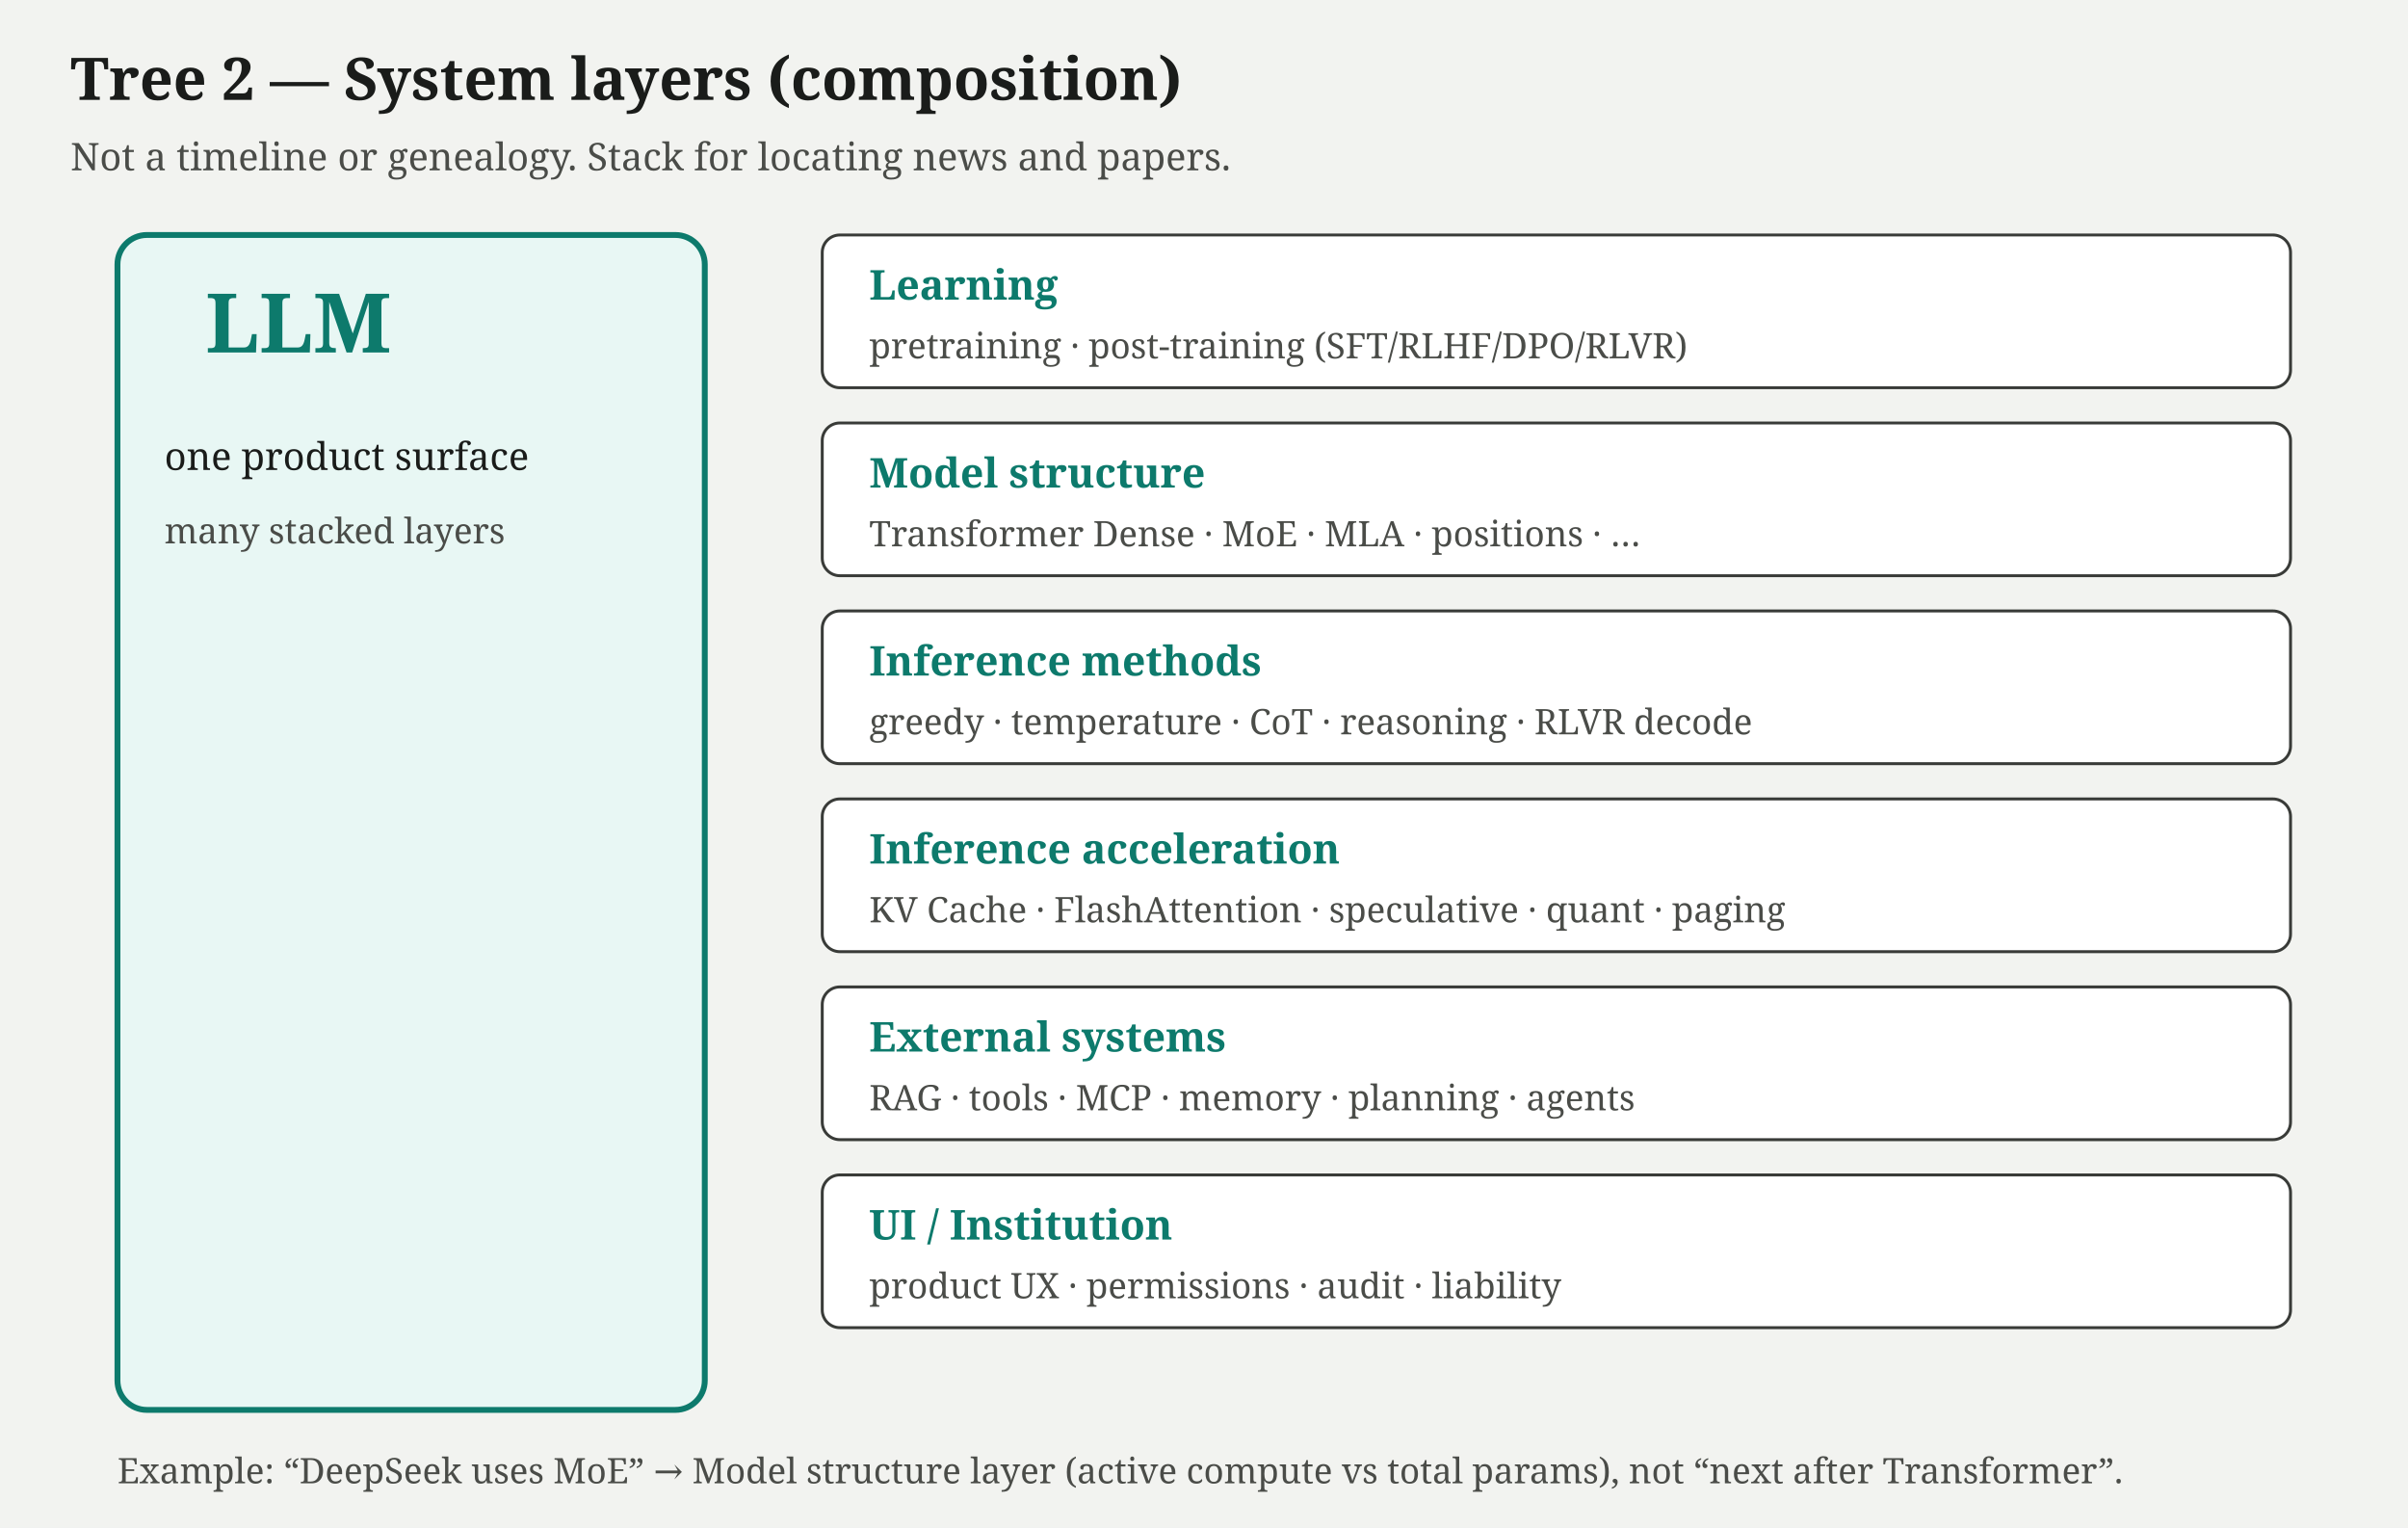
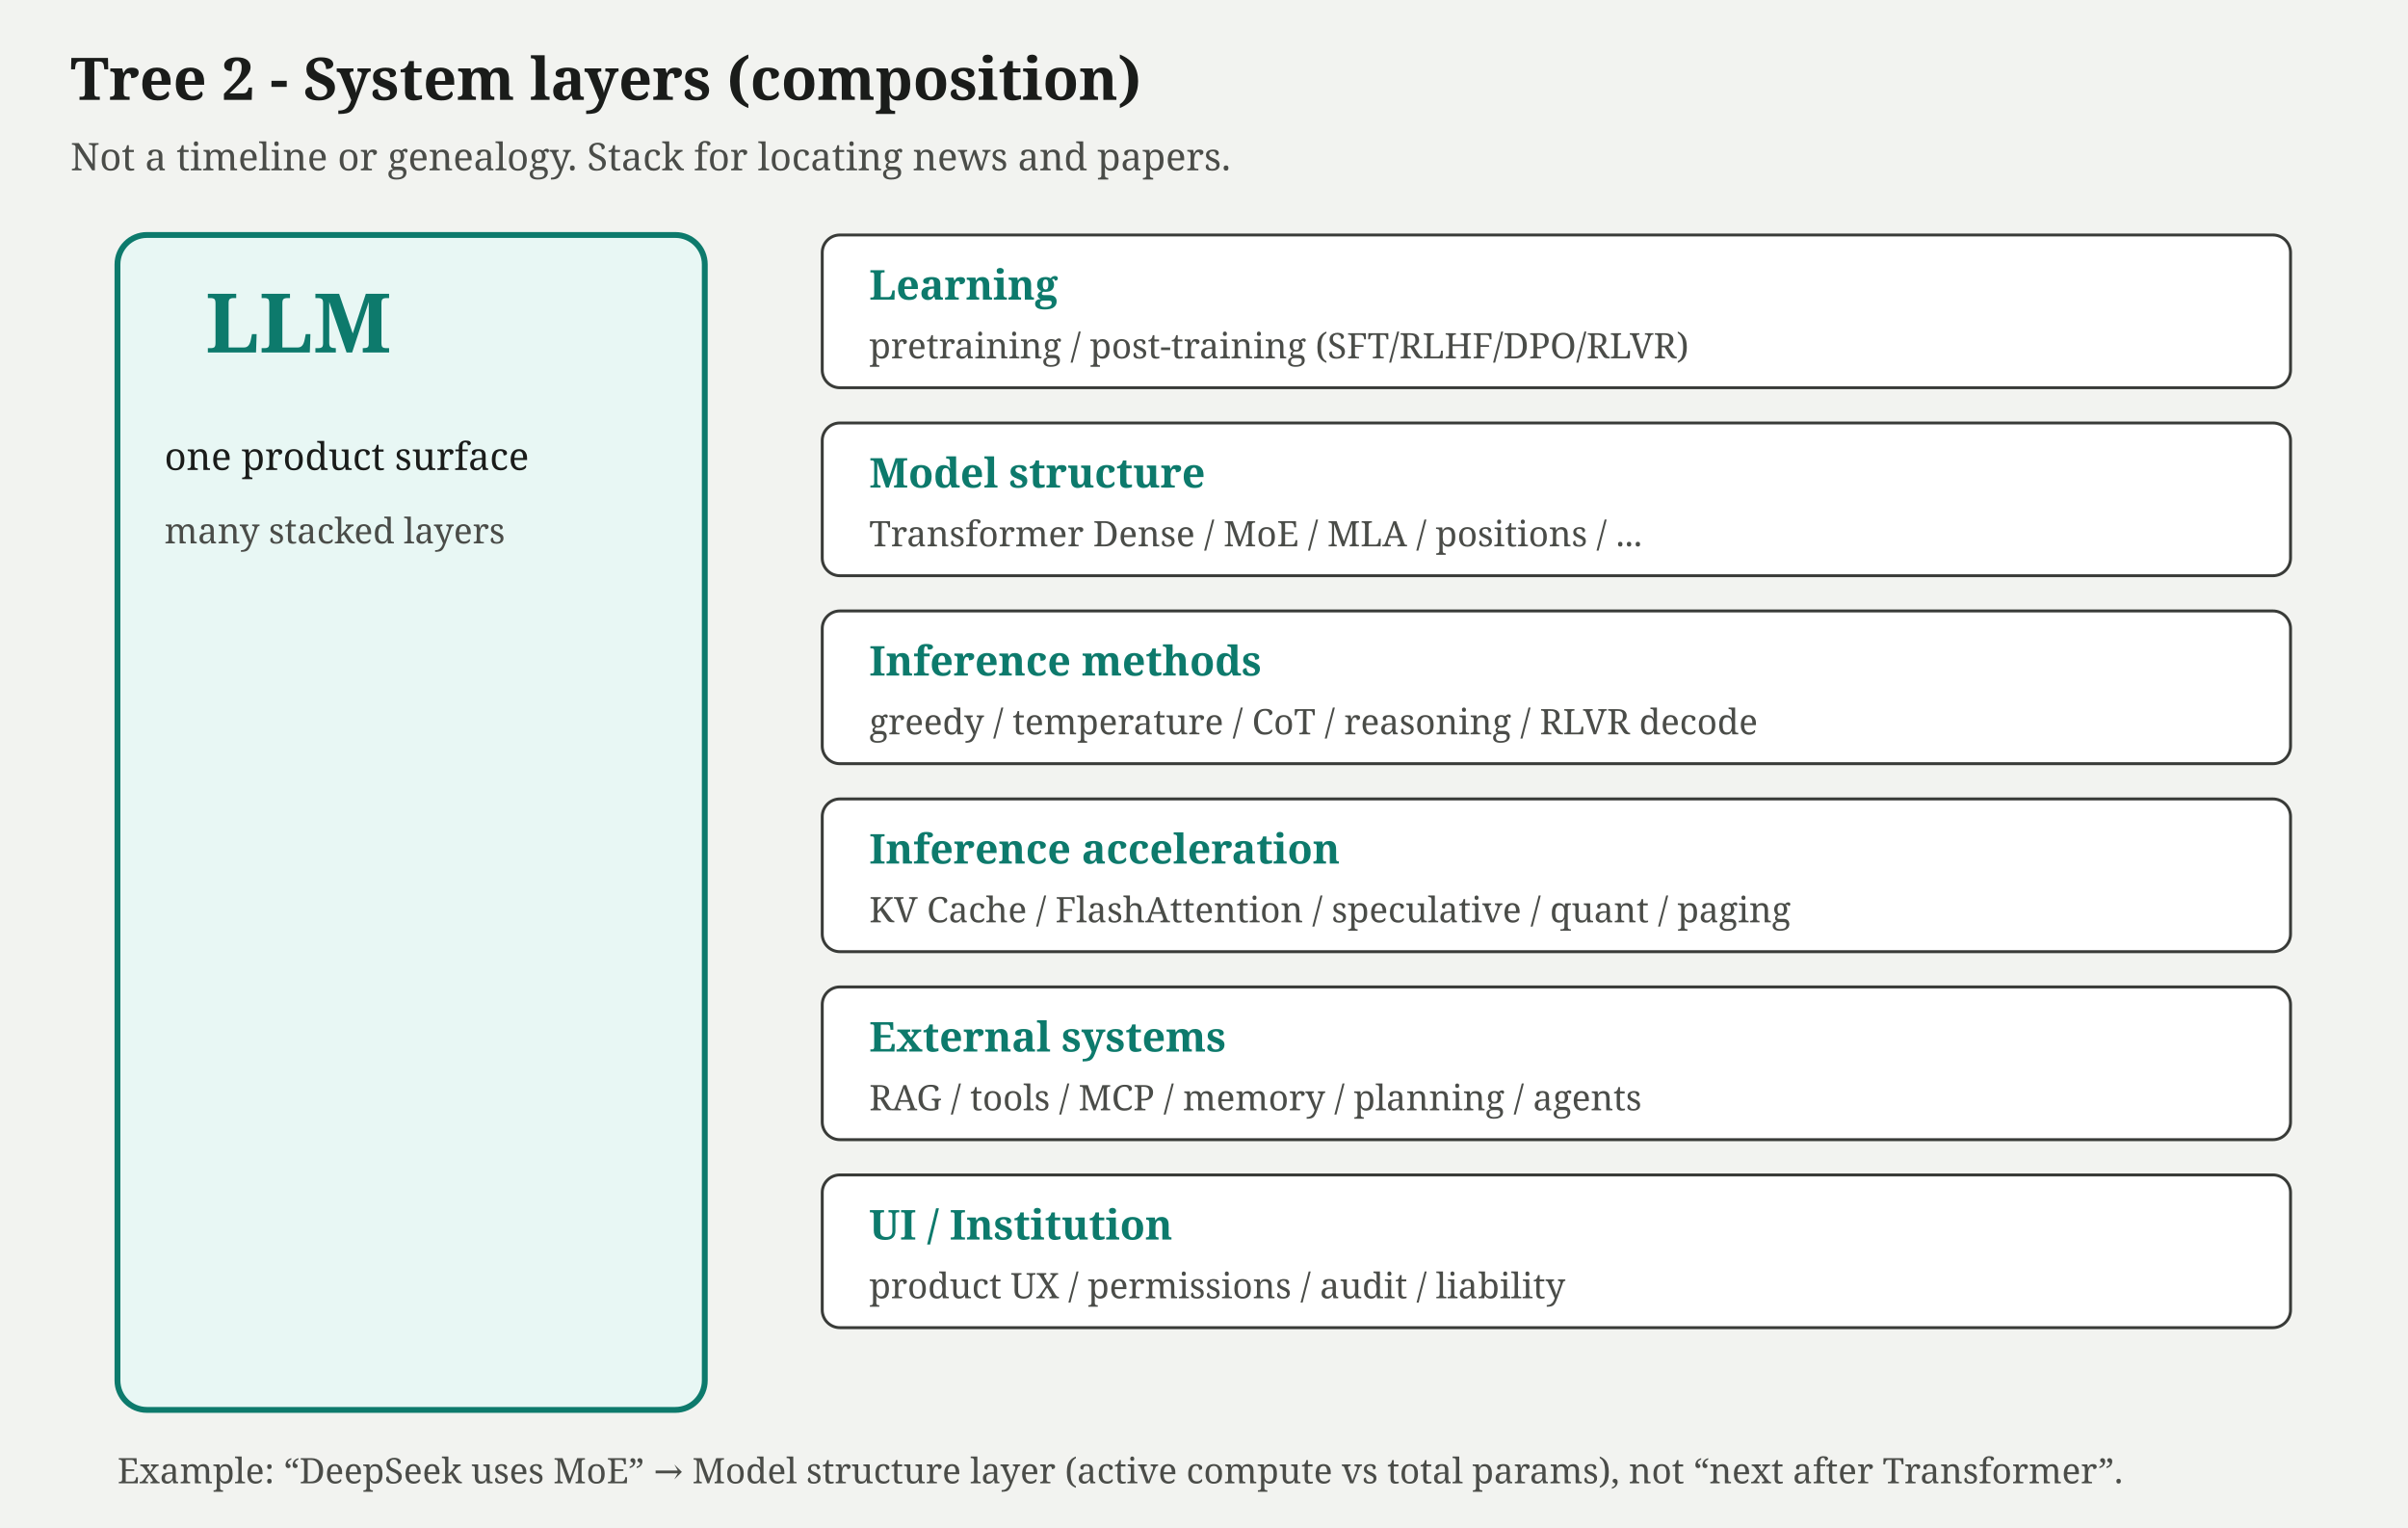
<svg xmlns="http://www.w3.org/2000/svg" width="820" height="520" viewBox="0 0 820 520" role="img" aria-label="LLM system layers overview">
  <rect width="820" height="520" fill="#f2f3f0" />
-   <text x="24" y="34" fill="#1a1c1a" font-family="Georgia, serif" font-size="20" font-weight="600">Tree 2 — System layers (composition)</text>
+   <text x="24" y="34" fill="#1a1c1a" font-family="Georgia, serif" font-size="20" font-weight="600">Tree 2 - System layers (composition)</text>
  <text x="24" y="58" fill="#4a4c48" font-family="Georgia, serif" font-size="13">Not a timeline or genealogy. Stack for locating news and papers.</text>
  <rect x="40" y="80" width="200" height="400" rx="10" fill="#e8f7f4" stroke="#0d7a6c" stroke-width="2" />
  <text x="70" y="120" fill="#0d7a6c" font-family="Georgia, serif" font-size="28" font-weight="600">LLM</text>
  <text x="56" y="160" fill="#1a1c1a" font-family="Georgia, serif" font-size="13">one product surface</text>
  <text x="56" y="185" fill="#4a4c48" font-family="Georgia, serif" font-size="12">many stacked layers</text>
  <g font-family="Georgia, serif" font-size="14">
    <rect x="280" y="80" width="500" height="52" rx="6" fill="#fff" stroke="#393b38" />
    <text x="296" y="102" fill="#0d7a6c" font-weight="600">Learning</text>
-     <text x="296" y="122" fill="#4a4c48" font-size="12">pretraining · post-training (SFT/RLHF/DPO/RLVR)</text>
+     <text x="296" y="122" fill="#4a4c48" font-size="12">pretraining / post-training (SFT/RLHF/DPO/RLVR)</text>
    <rect x="280" y="144" width="500" height="52" rx="6" fill="#fff" stroke="#393b38" />
    <text x="296" y="166" fill="#0d7a6c" font-weight="600">Model structure</text>
-     <text x="296" y="186" fill="#4a4c48" font-size="12">Transformer Dense · MoE · MLA · positions · …</text>
+     <text x="296" y="186" fill="#4a4c48" font-size="12">Transformer Dense / MoE / MLA / positions / ...</text>
    <rect x="280" y="208" width="500" height="52" rx="6" fill="#fff" stroke="#393b38" />
    <text x="296" y="230" fill="#0d7a6c" font-weight="600">Inference methods</text>
-     <text x="296" y="250" fill="#4a4c48" font-size="12">greedy · temperature · CoT · reasoning · RLVR decode</text>
+     <text x="296" y="250" fill="#4a4c48" font-size="12">greedy / temperature / CoT / reasoning / RLVR decode</text>
    <rect x="280" y="272" width="500" height="52" rx="6" fill="#fff" stroke="#393b38" />
    <text x="296" y="294" fill="#0d7a6c" font-weight="600">Inference acceleration</text>
-     <text x="296" y="314" fill="#4a4c48" font-size="12">KV Cache · FlashAttention · speculative · quant · paging</text>
+     <text x="296" y="314" fill="#4a4c48" font-size="12">KV Cache / FlashAttention / speculative / quant / paging</text>
    <rect x="280" y="336" width="500" height="52" rx="6" fill="#fff" stroke="#393b38" />
    <text x="296" y="358" fill="#0d7a6c" font-weight="600">External systems</text>
-     <text x="296" y="378" fill="#4a4c48" font-size="12">RAG · tools · MCP · memory · planning · agents</text>
+     <text x="296" y="378" fill="#4a4c48" font-size="12">RAG / tools / MCP / memory / planning / agents</text>
    <rect x="280" y="400" width="500" height="52" rx="6" fill="#fff" stroke="#393b38" />
    <text x="296" y="422" fill="#0d7a6c" font-weight="600">UI / Institution</text>
-     <text x="296" y="442" fill="#4a4c48" font-size="12">product UX · permissions · audit · liability</text>
+     <text x="296" y="442" fill="#4a4c48" font-size="12">product UX / permissions / audit / liability</text>
  </g>
  <text x="40" y="505" fill="#4a4c48" font-family="Georgia, serif" font-size="12">Example: “DeepSeek uses MoE” → Model structure layer (active compute vs total params), not “next after Transformer”.</text>
</svg>
